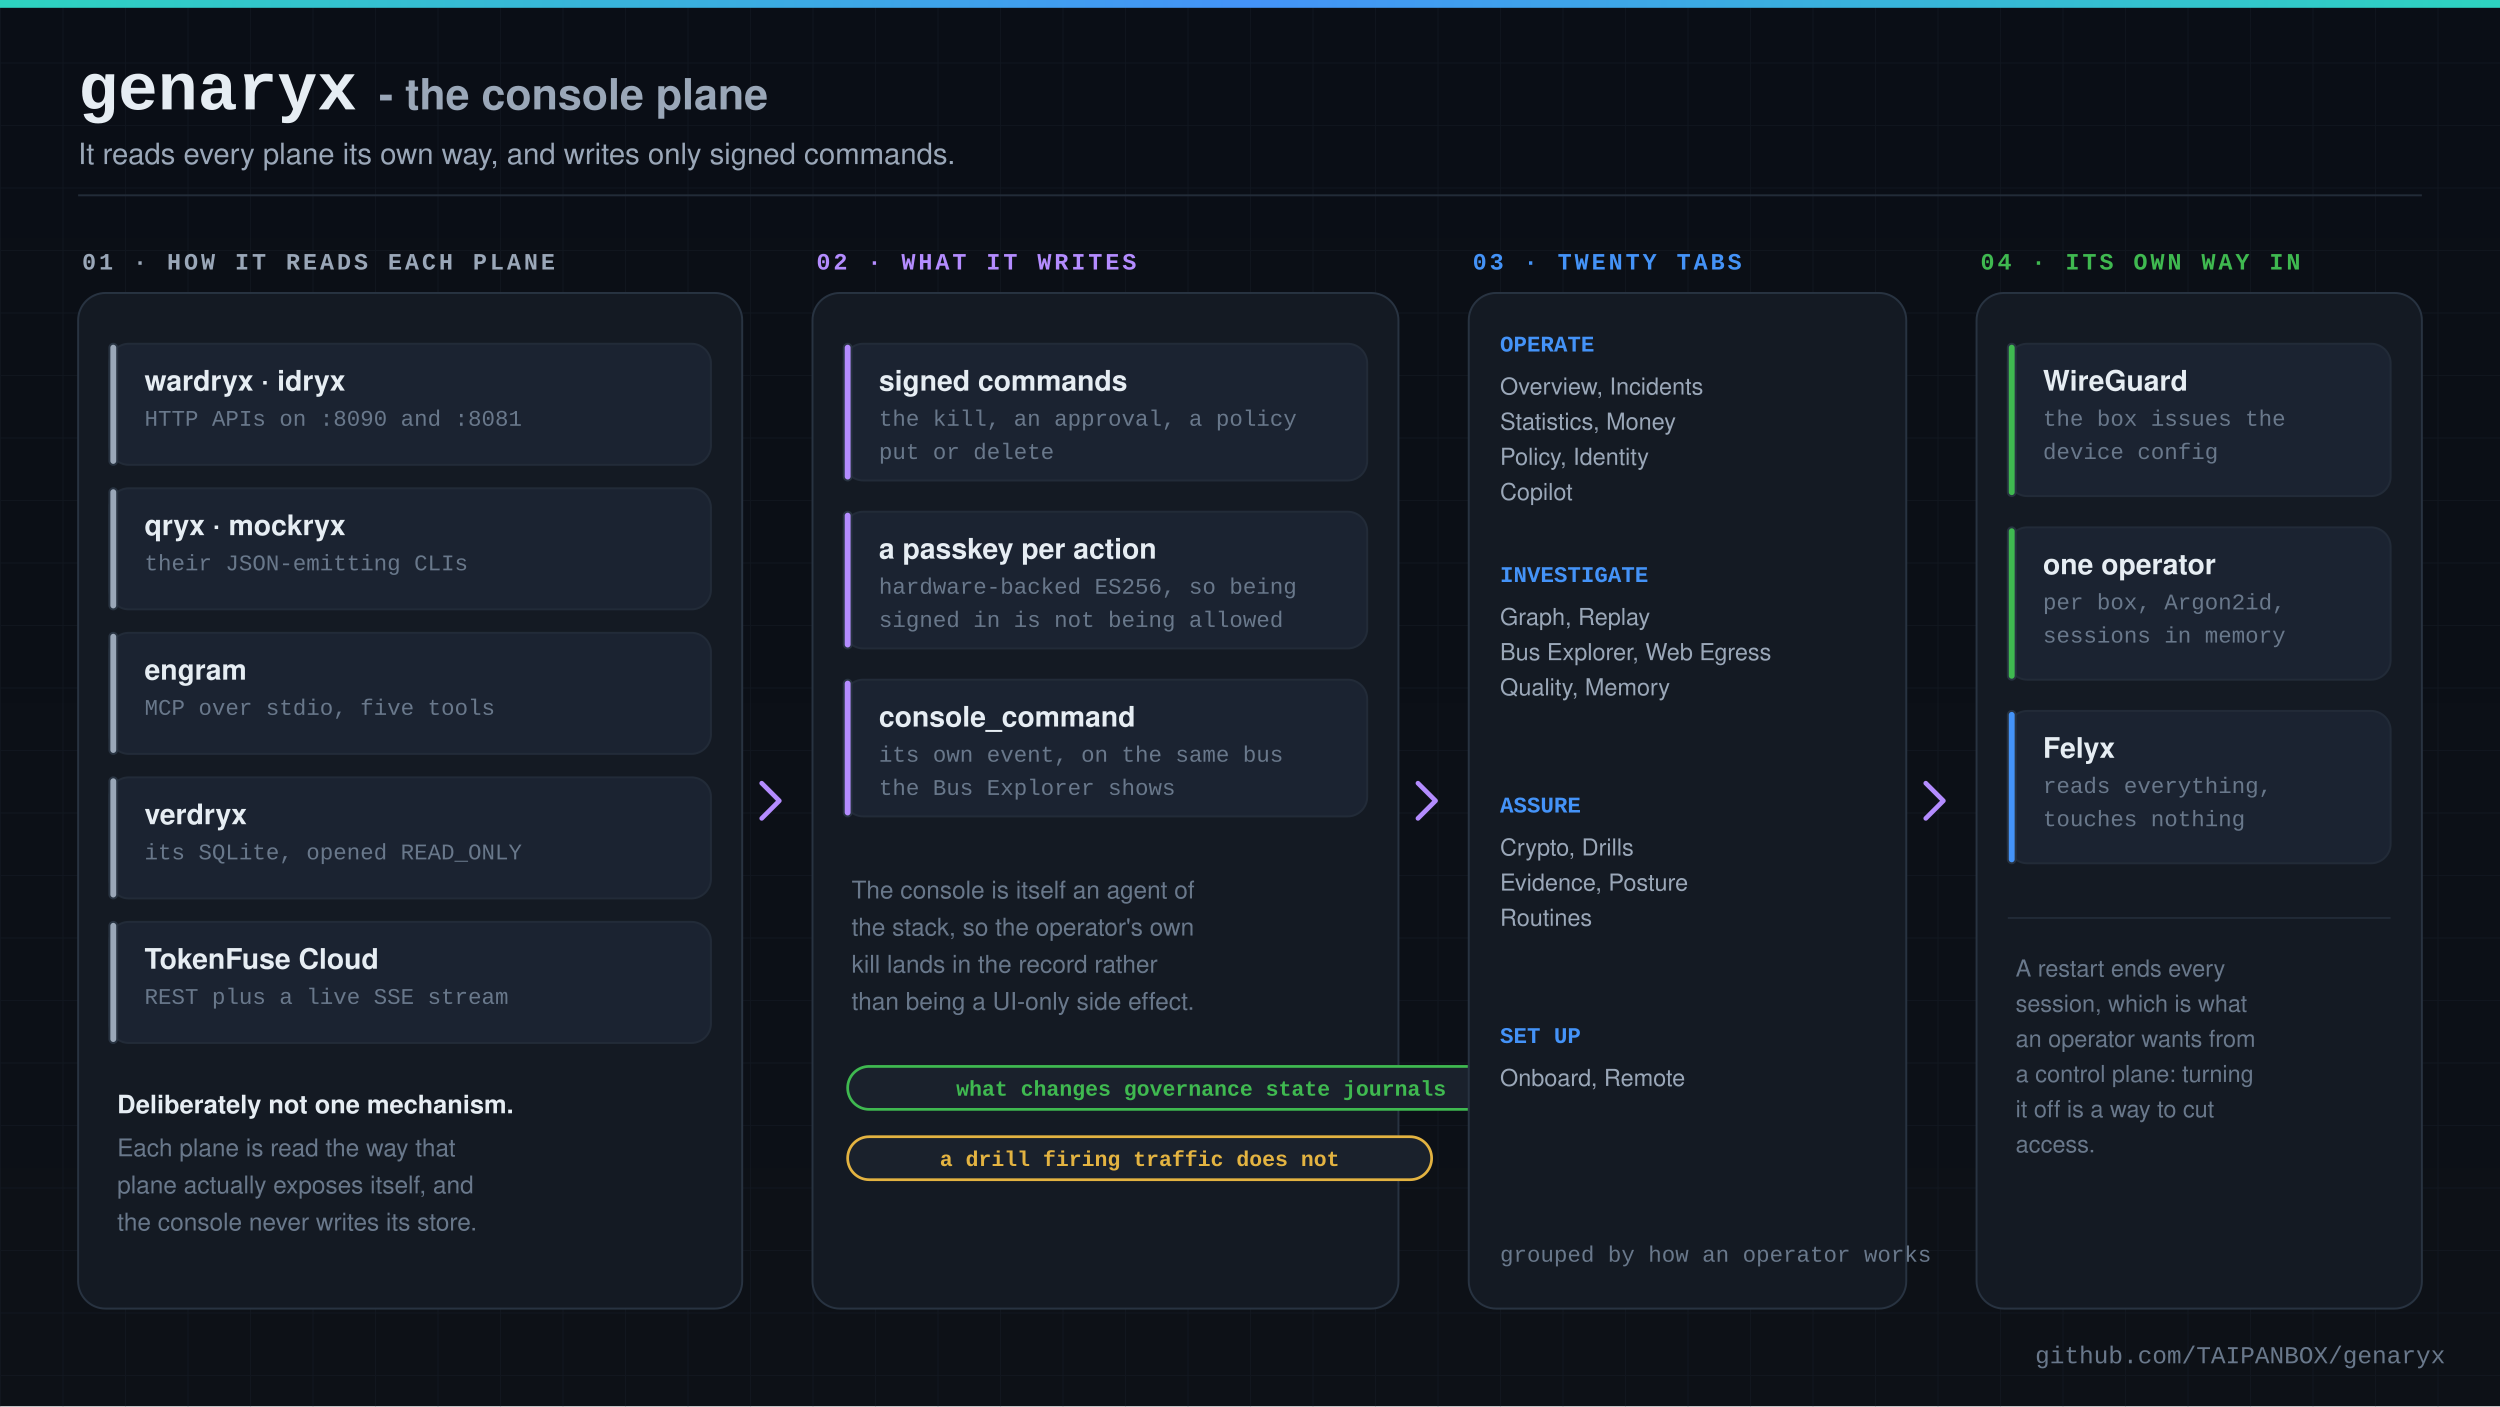
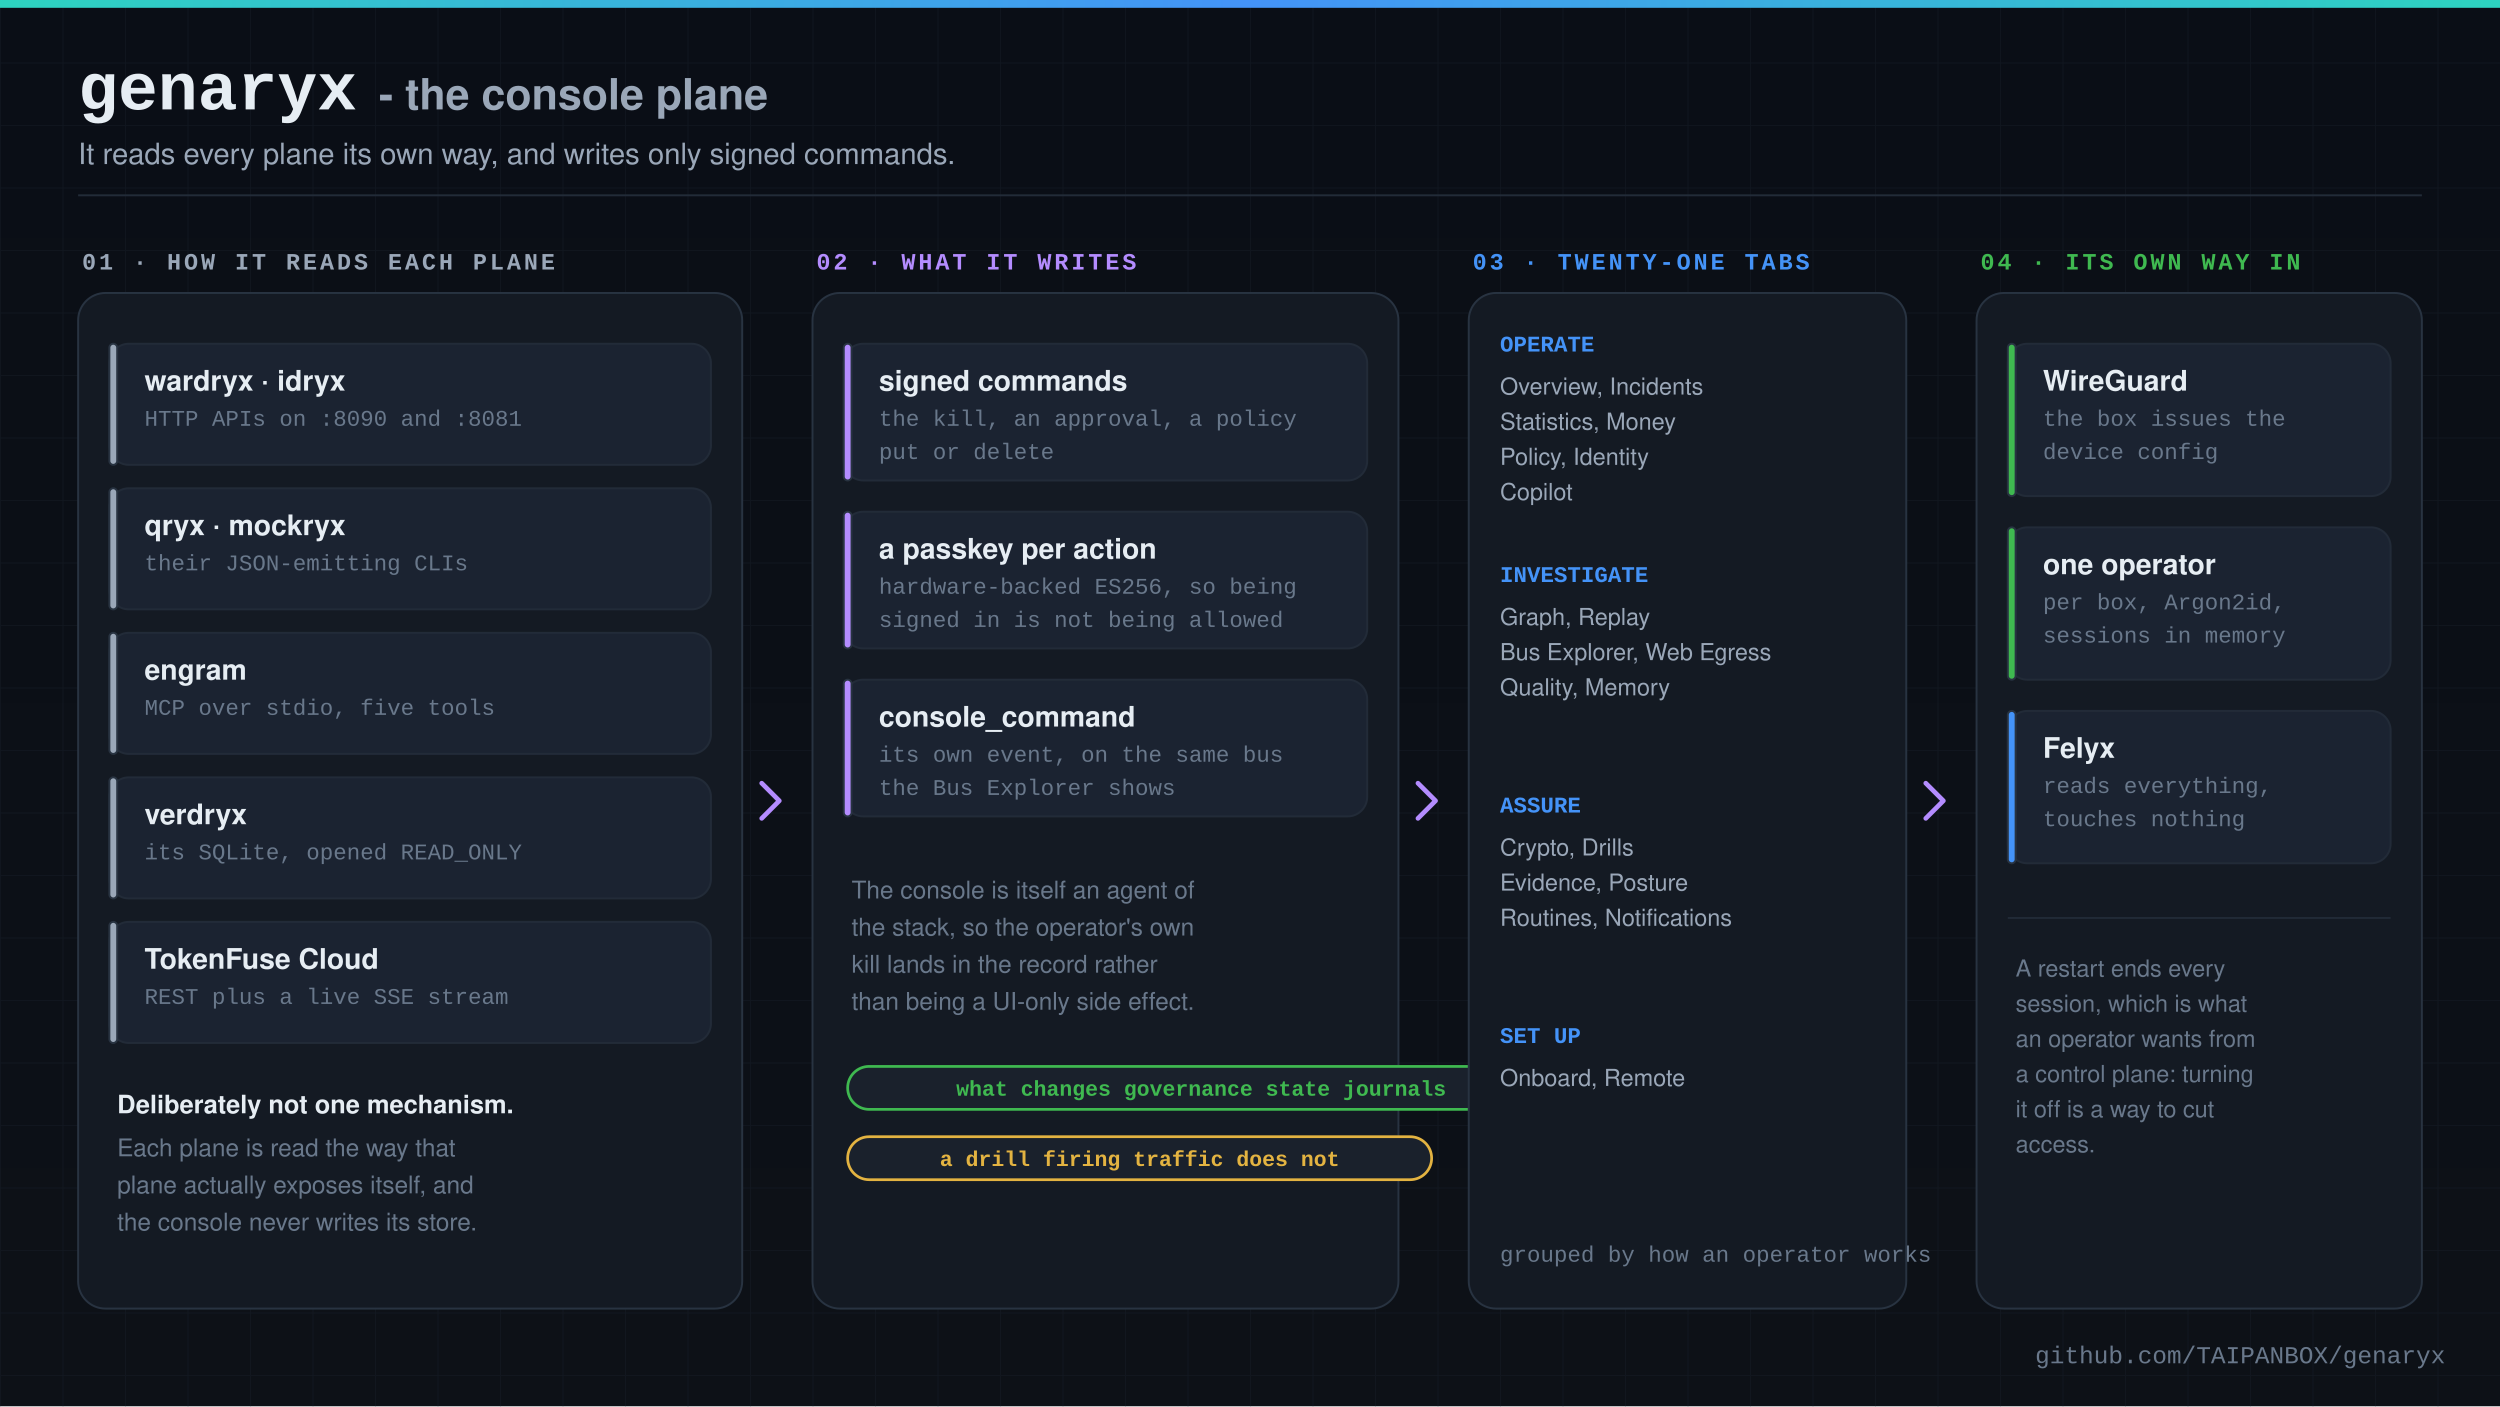
<svg xmlns="http://www.w3.org/2000/svg" width="1280" height="720" viewBox="0 0 1280 720" font-family="'Segoe UI', system-ui, -apple-system, Helvetica, Arial, sans-serif">
  <defs>
    <linearGradient id="bg" x1="0" y1="0" x2="0" y2="1">
      <stop offset="0" stop-color="#0a0e16" />
      <stop offset="1" stop-color="#0d1117" />
    </linearGradient>
    <linearGradient id="accent" x1="0" y1="0" x2="1" y2="0">
      <stop offset="0" stop-color="#2dd4bf" />
      <stop offset="0.5" stop-color="#4493f8" />
      <stop offset="1" stop-color="#2dd4bf" />
    </linearGradient>
    <pattern id="grid" width="32" height="32" patternUnits="userSpaceOnUse">
      <path d="M 32 0 L 0 0 0 32" fill="none" stroke="#161d27" stroke-width="1" />
    </pattern>
    <filter id="soft" x="-20%" y="-20%" width="140%" height="140%">
      <feDropShadow dx="0" dy="4" stdDeviation="8" flood-color="#000000" flood-opacity="0.45" />
    </filter>
  </defs>
  <rect x="0" y="0" width="1280" height="720" fill="url(#bg)" />
  <rect x="0" y="0" width="1280" height="720" fill="url(#grid)" opacity="0.5" />
  <rect x="0" y="0" width="1280" height="4" fill="url(#accent)" />
  <text x="1252" y="698" font-size="12.5" fill="#69788b" font-family="'SF Mono','JetBrains Mono','Fira Code',Menlo,Consolas,'Liberation Mono',monospace" text-anchor="end">github.com/TAIPANBOX/genaryx</text>
  <text x="40" y="56" font-size="34" fill="#e6edf3" font-family="'SF Mono','JetBrains Mono','Fira Code',Menlo,Consolas,'Liberation Mono',monospace" font-weight="700">genaryx</text>
  <text x="194" y="56" font-size="22" fill="#9aa7b8" font-weight="600">- the console plane</text>
  <text x="40" y="84" font-size="15" fill="#9aa7b8">It reads every plane its own way, and writes only signed commands.</text>
  <line x1="40" y1="100" x2="1240" y2="100" stroke="#222b38" stroke-width="1" />
  <text x="42" y="138" font-size="12" fill="#9aa7b8" font-family="'SF Mono','JetBrains Mono','Fira Code',Menlo,Consolas,'Liberation Mono',monospace" font-weight="700" letter-spacing="1.5">01 · HOW IT READS EACH PLANE</text>
  <rect x="40" y="150" width="340" height="520" rx="14" ry="14" fill="#141a23" stroke="#283341" stroke-width="1" filter="soft" />
  <rect x="56" y="176" width="308" height="62" rx="10" ry="10" fill="#1b2331" stroke="#222b38" stroke-width="1" />
  <rect x="56" y="176" width="4" height="62" rx="2" ry="2" fill="#9aa7b8" stroke="#283341" stroke-width="1" />
  <text x="74" y="200" font-size="14.5" fill="#e6edf3" font-weight="600">wardryx · idryx</text>
  <text x="74" y="218" font-size="11.5" fill="#69788b" font-family="'SF Mono','JetBrains Mono','Fira Code',Menlo,Consolas,'Liberation Mono',monospace">HTTP APIs on :8090 and :8081</text>
  <rect x="56" y="250" width="308" height="62" rx="10" ry="10" fill="#1b2331" stroke="#222b38" stroke-width="1" />
  <rect x="56" y="250" width="4" height="62" rx="2" ry="2" fill="#9aa7b8" stroke="#283341" stroke-width="1" />
  <text x="74" y="274" font-size="14.5" fill="#e6edf3" font-weight="600">qryx · mockryx</text>
  <text x="74" y="292" font-size="11.5" fill="#69788b" font-family="'SF Mono','JetBrains Mono','Fira Code',Menlo,Consolas,'Liberation Mono',monospace">their JSON-emitting CLIs</text>
  <rect x="56" y="324" width="308" height="62" rx="10" ry="10" fill="#1b2331" stroke="#222b38" stroke-width="1" />
  <rect x="56" y="324" width="4" height="62" rx="2" ry="2" fill="#9aa7b8" stroke="#283341" stroke-width="1" />
  <text x="74" y="348" font-size="14.5" fill="#e6edf3" font-weight="600">engram</text>
  <text x="74" y="366" font-size="11.5" fill="#69788b" font-family="'SF Mono','JetBrains Mono','Fira Code',Menlo,Consolas,'Liberation Mono',monospace">MCP over stdio, five tools</text>
  <rect x="56" y="398" width="308" height="62" rx="10" ry="10" fill="#1b2331" stroke="#222b38" stroke-width="1" />
  <rect x="56" y="398" width="4" height="62" rx="2" ry="2" fill="#9aa7b8" stroke="#283341" stroke-width="1" />
  <text x="74" y="422" font-size="14.5" fill="#e6edf3" font-weight="600">verdryx</text>
  <text x="74" y="440" font-size="11.5" fill="#69788b" font-family="'SF Mono','JetBrains Mono','Fira Code',Menlo,Consolas,'Liberation Mono',monospace">its SQLite, opened READ_ONLY</text>
  <rect x="56" y="472" width="308" height="62" rx="10" ry="10" fill="#1b2331" stroke="#222b38" stroke-width="1" />
  <rect x="56" y="472" width="4" height="62" rx="2" ry="2" fill="#9aa7b8" stroke="#283341" stroke-width="1" />
  <text x="74" y="496" font-size="14.5" fill="#e6edf3" font-weight="600">TokenFuse Cloud</text>
  <text x="74" y="514" font-size="11.5" fill="#69788b" font-family="'SF Mono','JetBrains Mono','Fira Code',Menlo,Consolas,'Liberation Mono',monospace">REST plus a live SSE stream</text>
  <text x="60" y="570" font-size="13" fill="#e6edf3" font-family="'Segoe UI', system-ui, -apple-system, Helvetica, Arial, sans-serif" font-weight="600" text-anchor="start">Deliberately not one mechanism.</text>
  <text x="60" y="592" font-size="12.5" fill="#69788b" font-family="'Segoe UI', system-ui, -apple-system, Helvetica, Arial, sans-serif" font-weight="400" text-anchor="start">Each plane is read the way that</text>
  <text x="60" y="611" font-size="12.5" fill="#69788b" font-family="'Segoe UI', system-ui, -apple-system, Helvetica, Arial, sans-serif" font-weight="400" text-anchor="start">plane actually exposes itself, and</text>
  <text x="60" y="630" font-size="12.5" fill="#69788b" font-family="'Segoe UI', system-ui, -apple-system, Helvetica, Arial, sans-serif" font-weight="400" text-anchor="start">the console never writes its store.</text>
  <text x="418" y="138" font-size="12" fill="#b48cff" font-family="'SF Mono','JetBrains Mono','Fira Code',Menlo,Consolas,'Liberation Mono',monospace" font-weight="700" letter-spacing="1.5">02 · WHAT IT WRITES</text>
  <rect x="416" y="150" width="300" height="520" rx="14" ry="14" fill="#141a23" stroke="#283341" stroke-width="1" filter="soft" />
  <rect x="432" y="176" width="268" height="70" rx="10" ry="10" fill="#1b2331" stroke="#222b38" stroke-width="1" />
  <rect x="432" y="176" width="4" height="70" rx="2" ry="2" fill="#b48cff" stroke="#283341" stroke-width="1" />
  <text x="450" y="200" font-size="14.5" fill="#e6edf3" font-weight="600">signed commands</text>
  <text x="450" y="218" font-size="11.5" fill="#69788b" font-family="'SF Mono','JetBrains Mono','Fira Code',Menlo,Consolas,'Liberation Mono',monospace">the kill, an approval, a policy</text>
  <text x="450" y="235" font-size="11.5" fill="#69788b" font-family="'SF Mono','JetBrains Mono','Fira Code',Menlo,Consolas,'Liberation Mono',monospace">put or delete</text>
  <rect x="432" y="262" width="268" height="70" rx="10" ry="10" fill="#1b2331" stroke="#222b38" stroke-width="1" />
  <rect x="432" y="262" width="4" height="70" rx="2" ry="2" fill="#b48cff" stroke="#283341" stroke-width="1" />
  <text x="450" y="286" font-size="14.5" fill="#e6edf3" font-weight="600">a passkey per action</text>
  <text x="450" y="304" font-size="11.5" fill="#69788b" font-family="'SF Mono','JetBrains Mono','Fira Code',Menlo,Consolas,'Liberation Mono',monospace">hardware-backed ES256, so being</text>
  <text x="450" y="321" font-size="11.5" fill="#69788b" font-family="'SF Mono','JetBrains Mono','Fira Code',Menlo,Consolas,'Liberation Mono',monospace">signed in is not being allowed</text>
  <rect x="432" y="348" width="268" height="70" rx="10" ry="10" fill="#1b2331" stroke="#222b38" stroke-width="1" />
  <rect x="432" y="348" width="4" height="70" rx="2" ry="2" fill="#b48cff" stroke="#283341" stroke-width="1" />
  <text x="450" y="372" font-size="14.5" fill="#e6edf3" font-weight="600">console_command</text>
  <text x="450" y="390" font-size="11.5" fill="#69788b" font-family="'SF Mono','JetBrains Mono','Fira Code',Menlo,Consolas,'Liberation Mono',monospace">its own event, on the same bus</text>
  <text x="450" y="407" font-size="11.5" fill="#69788b" font-family="'SF Mono','JetBrains Mono','Fira Code',Menlo,Consolas,'Liberation Mono',monospace">the Bus Explorer shows</text>
  <text x="436" y="460" font-size="12.5" fill="#69788b" font-family="'Segoe UI', system-ui, -apple-system, Helvetica, Arial, sans-serif" font-weight="400" text-anchor="start">The console is itself an agent of</text>
  <text x="436" y="479" font-size="12.5" fill="#69788b" font-family="'Segoe UI', system-ui, -apple-system, Helvetica, Arial, sans-serif" font-weight="400" text-anchor="start">the stack, so the operator's own</text>
  <text x="436" y="498" font-size="12.5" fill="#69788b" font-family="'Segoe UI', system-ui, -apple-system, Helvetica, Arial, sans-serif" font-weight="400" text-anchor="start">kill lands in the record rather</text>
  <text x="436" y="517" font-size="12.5" fill="#69788b" font-family="'Segoe UI', system-ui, -apple-system, Helvetica, Arial, sans-serif" font-weight="400" text-anchor="start">than being a UI-only side effect.</text>
  <rect x="434" y="546" width="362" height="22" rx="11" fill="#1a212c" stroke="#3fb950" stroke-width="1.4" />
  <text x="615.0" y="561" font-size="11" fill="#3fb950" font-family="'SF Mono','JetBrains Mono','Fira Code',Menlo,Consolas,'Liberation Mono',monospace" font-weight="700" text-anchor="middle">what changes governance state journals</text>
  <rect x="434" y="582" width="299" height="22" rx="11" fill="#1a212c" stroke="#e3b341" stroke-width="1.4" />
  <text x="583.5" y="597" font-size="11" fill="#e3b341" font-family="'SF Mono','JetBrains Mono','Fira Code',Menlo,Consolas,'Liberation Mono',monospace" font-weight="700" text-anchor="middle">a drill firing traffic does not</text>
-   <text x="754" y="138" font-size="12" fill="#4493f8" font-family="'SF Mono','JetBrains Mono','Fira Code',Menlo,Consolas,'Liberation Mono',monospace" font-weight="700" letter-spacing="1.5">03 · TWENTY TABS</text>
+   <text x="754" y="138" font-size="12" fill="#4493f8" font-family="'SF Mono','JetBrains Mono','Fira Code',Menlo,Consolas,'Liberation Mono',monospace" font-weight="700" letter-spacing="1.5">03 · TWENTY-ONE TABS</text>
  <rect x="752" y="150" width="224" height="520" rx="14" ry="14" fill="#141a23" stroke="#283341" stroke-width="1" filter="soft" />
  <text x="768" y="180" font-size="11.5" fill="#4493f8" font-family="'SF Mono','JetBrains Mono','Fira Code',Menlo,Consolas,'Liberation Mono',monospace" font-weight="700" text-anchor="start">OPERATE</text>
  <text x="768" y="202" font-size="12" fill="#9aa7b8" font-family="'Segoe UI', system-ui, -apple-system, Helvetica, Arial, sans-serif" font-weight="400" text-anchor="start">Overview, Incidents</text>
  <text x="768" y="220" font-size="12" fill="#9aa7b8" font-family="'Segoe UI', system-ui, -apple-system, Helvetica, Arial, sans-serif" font-weight="400" text-anchor="start">Statistics, Money</text>
  <text x="768" y="238" font-size="12" fill="#9aa7b8" font-family="'Segoe UI', system-ui, -apple-system, Helvetica, Arial, sans-serif" font-weight="400" text-anchor="start">Policy, Identity</text>
  <text x="768" y="256" font-size="12" fill="#9aa7b8" font-family="'Segoe UI', system-ui, -apple-system, Helvetica, Arial, sans-serif" font-weight="400" text-anchor="start">Copilot</text>
  <text x="768" y="298" font-size="11.5" fill="#4493f8" font-family="'SF Mono','JetBrains Mono','Fira Code',Menlo,Consolas,'Liberation Mono',monospace" font-weight="700" text-anchor="start">INVESTIGATE</text>
  <text x="768" y="320" font-size="12" fill="#9aa7b8" font-family="'Segoe UI', system-ui, -apple-system, Helvetica, Arial, sans-serif" font-weight="400" text-anchor="start">Graph, Replay</text>
  <text x="768" y="338" font-size="12" fill="#9aa7b8" font-family="'Segoe UI', system-ui, -apple-system, Helvetica, Arial, sans-serif" font-weight="400" text-anchor="start">Bus Explorer, Web Egress</text>
  <text x="768" y="356" font-size="12" fill="#9aa7b8" font-family="'Segoe UI', system-ui, -apple-system, Helvetica, Arial, sans-serif" font-weight="400" text-anchor="start">Quality, Memory</text>
  <text x="768" y="416" font-size="11.5" fill="#4493f8" font-family="'SF Mono','JetBrains Mono','Fira Code',Menlo,Consolas,'Liberation Mono',monospace" font-weight="700" text-anchor="start">ASSURE</text>
  <text x="768" y="438" font-size="12" fill="#9aa7b8" font-family="'Segoe UI', system-ui, -apple-system, Helvetica, Arial, sans-serif" font-weight="400" text-anchor="start">Crypto, Drills</text>
  <text x="768" y="456" font-size="12" fill="#9aa7b8" font-family="'Segoe UI', system-ui, -apple-system, Helvetica, Arial, sans-serif" font-weight="400" text-anchor="start">Evidence, Posture</text>
-   <text x="768" y="474" font-size="12" fill="#9aa7b8" font-family="'Segoe UI', system-ui, -apple-system, Helvetica, Arial, sans-serif" font-weight="400" text-anchor="start">Routines</text>
+   <text x="768" y="474" font-size="12" fill="#9aa7b8" font-family="'Segoe UI', system-ui, -apple-system, Helvetica, Arial, sans-serif" font-weight="400" text-anchor="start">Routines, Notifications</text>
  <text x="768" y="534" font-size="11.5" fill="#4493f8" font-family="'SF Mono','JetBrains Mono','Fira Code',Menlo,Consolas,'Liberation Mono',monospace" font-weight="700" text-anchor="start">SET UP</text>
  <text x="768" y="556" font-size="12" fill="#9aa7b8" font-family="'Segoe UI', system-ui, -apple-system, Helvetica, Arial, sans-serif" font-weight="400" text-anchor="start">Onboard, Remote</text>
  <text x="768" y="646" font-size="11.5" fill="#69788b" font-family="'SF Mono','JetBrains Mono','Fira Code',Menlo,Consolas,'Liberation Mono',monospace" font-weight="400" text-anchor="start">grouped by how an operator works</text>
  <text x="1014" y="138" font-size="12" fill="#3fb950" font-family="'SF Mono','JetBrains Mono','Fira Code',Menlo,Consolas,'Liberation Mono',monospace" font-weight="700" letter-spacing="1.5">04 · ITS OWN WAY IN</text>
  <rect x="1012" y="150" width="228" height="520" rx="14" ry="14" fill="#141a23" stroke="#283341" stroke-width="1" filter="soft" />
  <rect x="1028" y="176" width="196" height="78" rx="10" ry="10" fill="#1b2331" stroke="#222b38" stroke-width="1" />
  <rect x="1028" y="176" width="4" height="78" rx="2" ry="2" fill="#3fb950" stroke="#283341" stroke-width="1" />
  <text x="1046" y="200" font-size="14.5" fill="#e6edf3" font-weight="600">WireGuard</text>
  <text x="1046" y="218" font-size="11.5" fill="#69788b" font-family="'SF Mono','JetBrains Mono','Fira Code',Menlo,Consolas,'Liberation Mono',monospace">the box issues the</text>
  <text x="1046" y="235" font-size="11.5" fill="#69788b" font-family="'SF Mono','JetBrains Mono','Fira Code',Menlo,Consolas,'Liberation Mono',monospace">device config</text>
  <rect x="1028" y="270" width="196" height="78" rx="10" ry="10" fill="#1b2331" stroke="#222b38" stroke-width="1" />
  <rect x="1028" y="270" width="4" height="78" rx="2" ry="2" fill="#3fb950" stroke="#283341" stroke-width="1" />
  <text x="1046" y="294" font-size="14.5" fill="#e6edf3" font-weight="600">one operator</text>
  <text x="1046" y="312" font-size="11.5" fill="#69788b" font-family="'SF Mono','JetBrains Mono','Fira Code',Menlo,Consolas,'Liberation Mono',monospace">per box, Argon2id,</text>
  <text x="1046" y="329" font-size="11.5" fill="#69788b" font-family="'SF Mono','JetBrains Mono','Fira Code',Menlo,Consolas,'Liberation Mono',monospace">sessions in memory</text>
  <rect x="1028" y="364" width="196" height="78" rx="10" ry="10" fill="#1b2331" stroke="#222b38" stroke-width="1" />
  <rect x="1028" y="364" width="4" height="78" rx="2" ry="2" fill="#4493f8" stroke="#283341" stroke-width="1" />
  <text x="1046" y="388" font-size="14.5" fill="#e6edf3" font-weight="600">Felyx</text>
  <text x="1046" y="406" font-size="11.5" fill="#69788b" font-family="'SF Mono','JetBrains Mono','Fira Code',Menlo,Consolas,'Liberation Mono',monospace">reads everything,</text>
  <text x="1046" y="423" font-size="11.5" fill="#69788b" font-family="'SF Mono','JetBrains Mono','Fira Code',Menlo,Consolas,'Liberation Mono',monospace">touches nothing</text>
  <line x1="1028" y1="470" x2="1224" y2="470" stroke="#222b38" stroke-width="1" opacity="0.9" />
  <text x="1032" y="500" font-size="12" fill="#69788b" font-family="'Segoe UI', system-ui, -apple-system, Helvetica, Arial, sans-serif" font-weight="400" text-anchor="start">A restart ends every</text>
  <text x="1032" y="518" font-size="12" fill="#69788b" font-family="'Segoe UI', system-ui, -apple-system, Helvetica, Arial, sans-serif" font-weight="400" text-anchor="start">session, which is what</text>
  <text x="1032" y="536" font-size="12" fill="#69788b" font-family="'Segoe UI', system-ui, -apple-system, Helvetica, Arial, sans-serif" font-weight="400" text-anchor="start">an operator wants from</text>
  <text x="1032" y="554" font-size="12" fill="#69788b" font-family="'Segoe UI', system-ui, -apple-system, Helvetica, Arial, sans-serif" font-weight="400" text-anchor="start">a control plane: turning</text>
  <text x="1032" y="572" font-size="12" fill="#69788b" font-family="'Segoe UI', system-ui, -apple-system, Helvetica, Arial, sans-serif" font-weight="400" text-anchor="start">it off is a way to cut</text>
  <text x="1032" y="590" font-size="12" fill="#69788b" font-family="'Segoe UI', system-ui, -apple-system, Helvetica, Arial, sans-serif" font-weight="400" text-anchor="start">access.</text>
  <path d="M 390 401 L 399 410 L 390 419" fill="none" stroke="#b48cff" stroke-width="2.4" stroke-linecap="round" stroke-linejoin="round" />
  <path d="M 726 401 L 735 410 L 726 419" fill="none" stroke="#b48cff" stroke-width="2.4" stroke-linecap="round" stroke-linejoin="round" />
  <path d="M 986 401 L 995 410 L 986 419" fill="none" stroke="#b48cff" stroke-width="2.4" stroke-linecap="round" stroke-linejoin="round" />
</svg>
